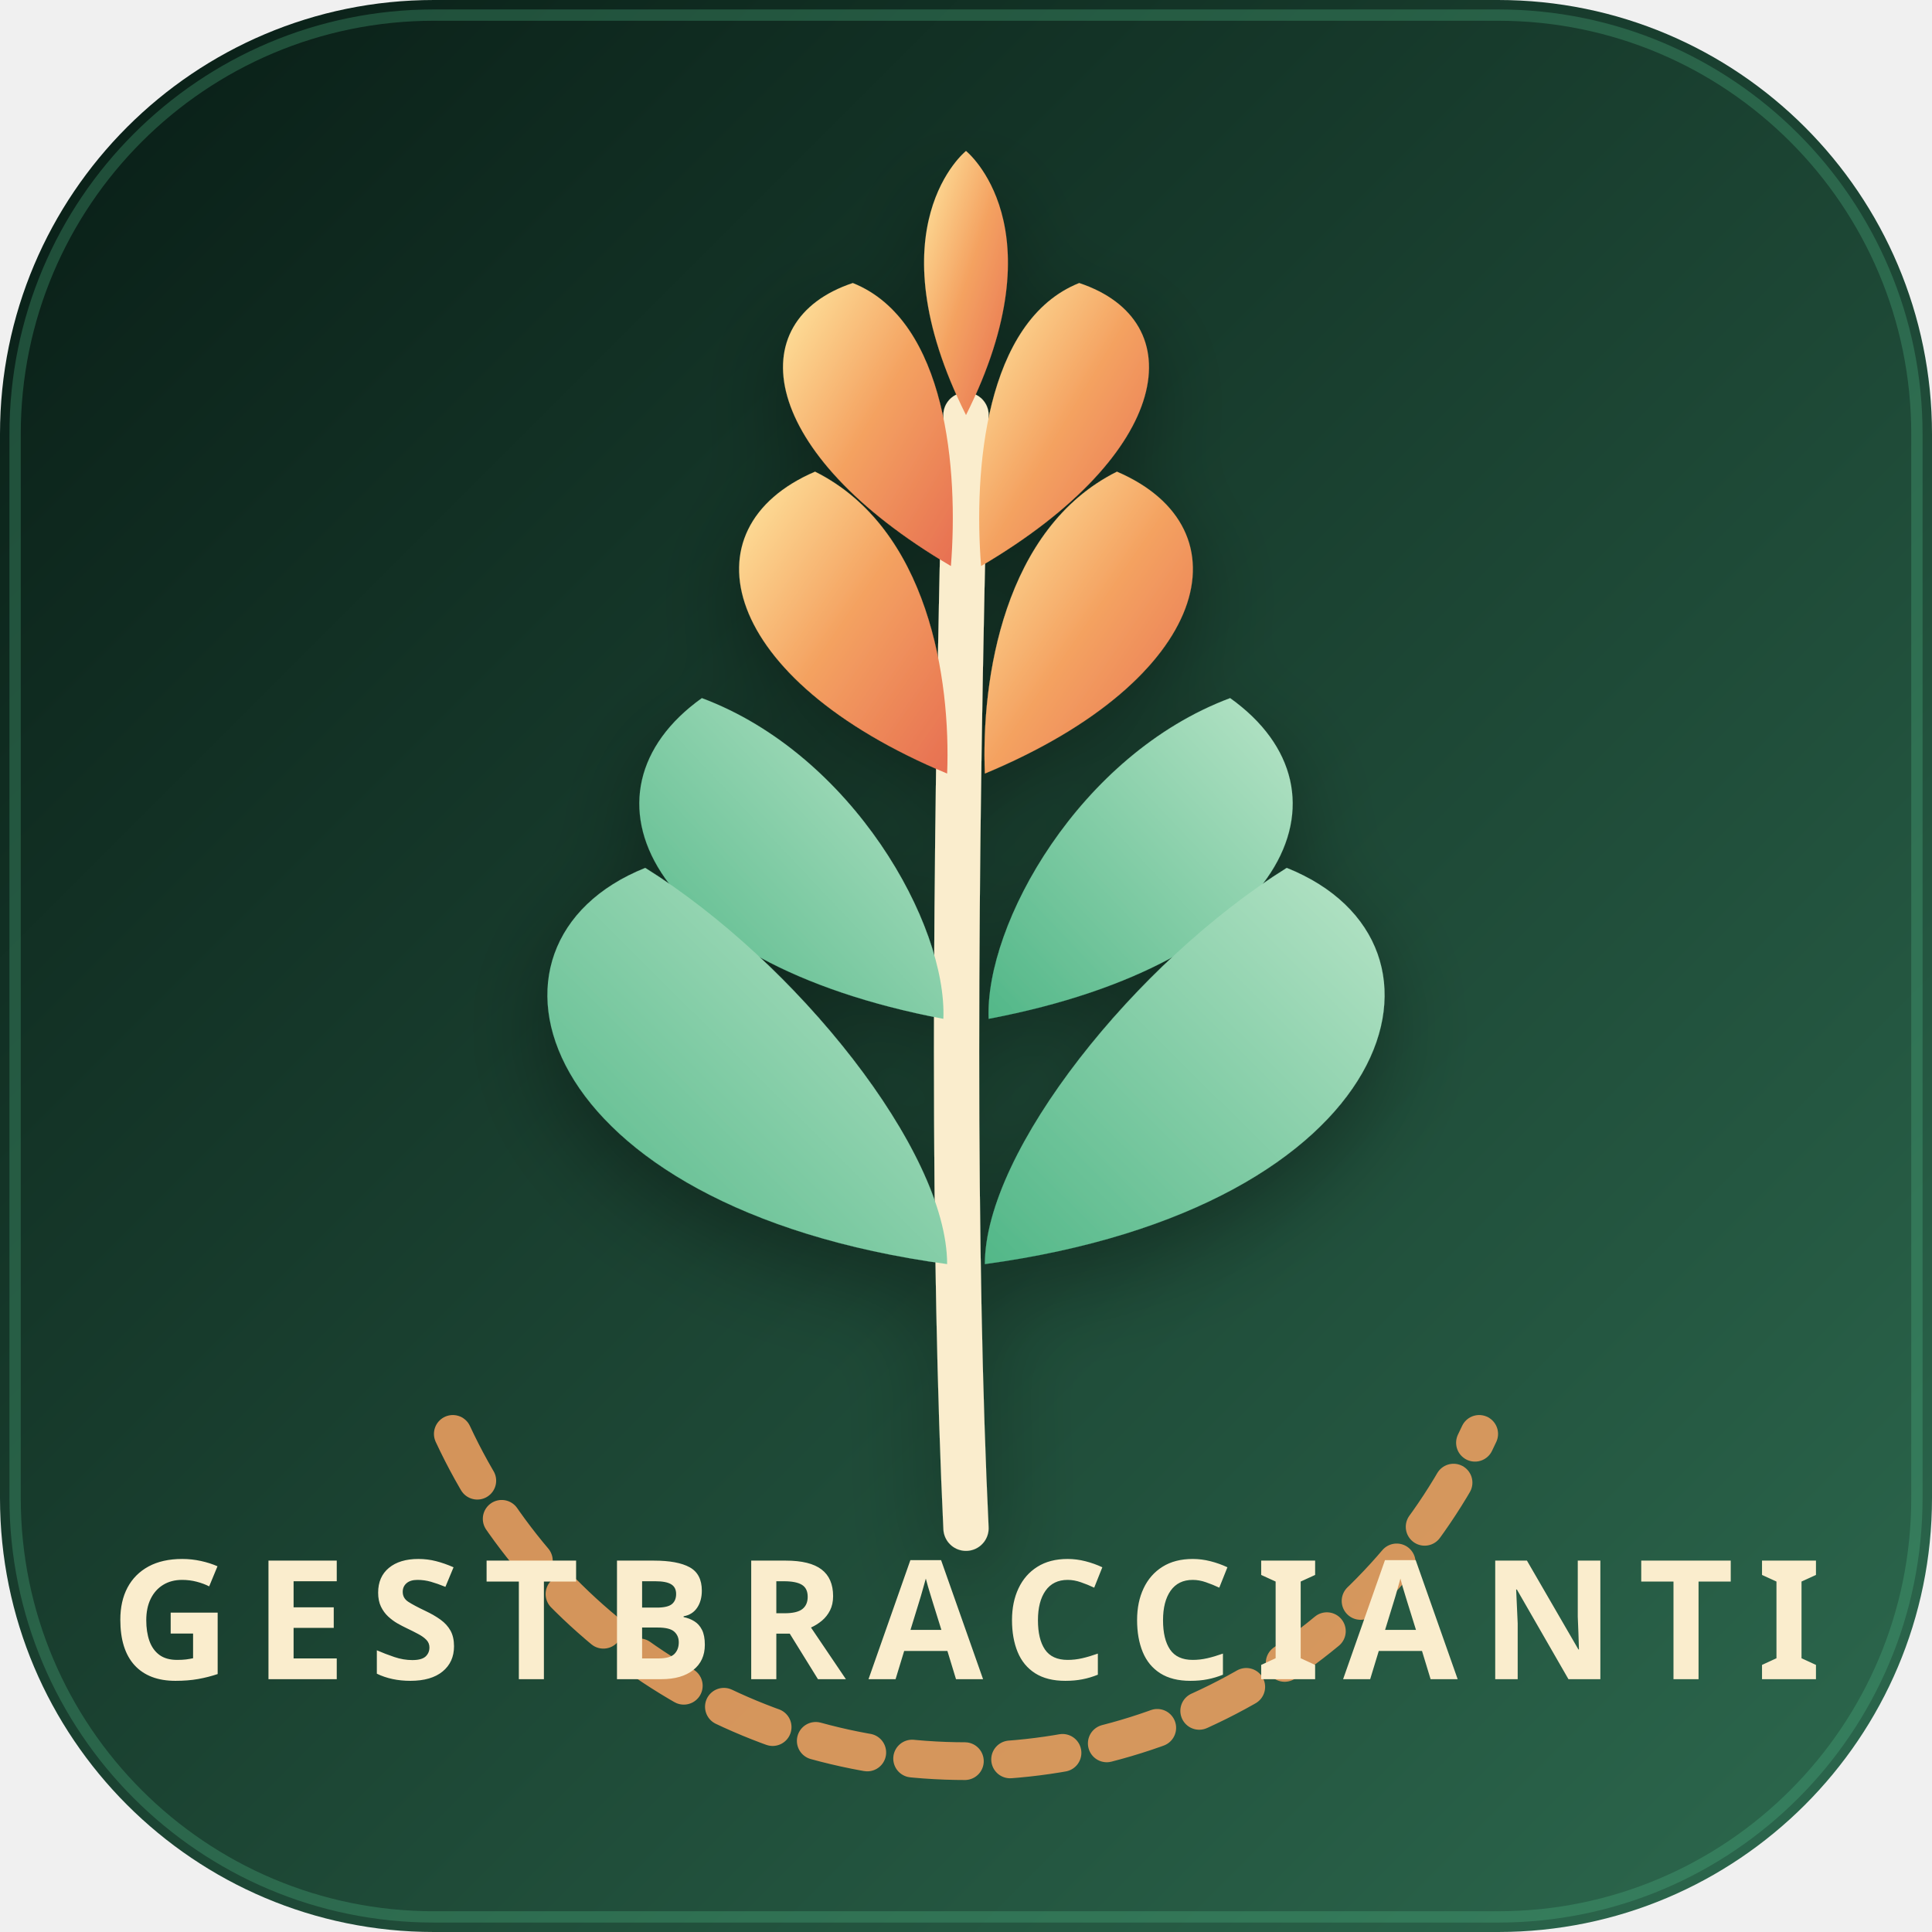
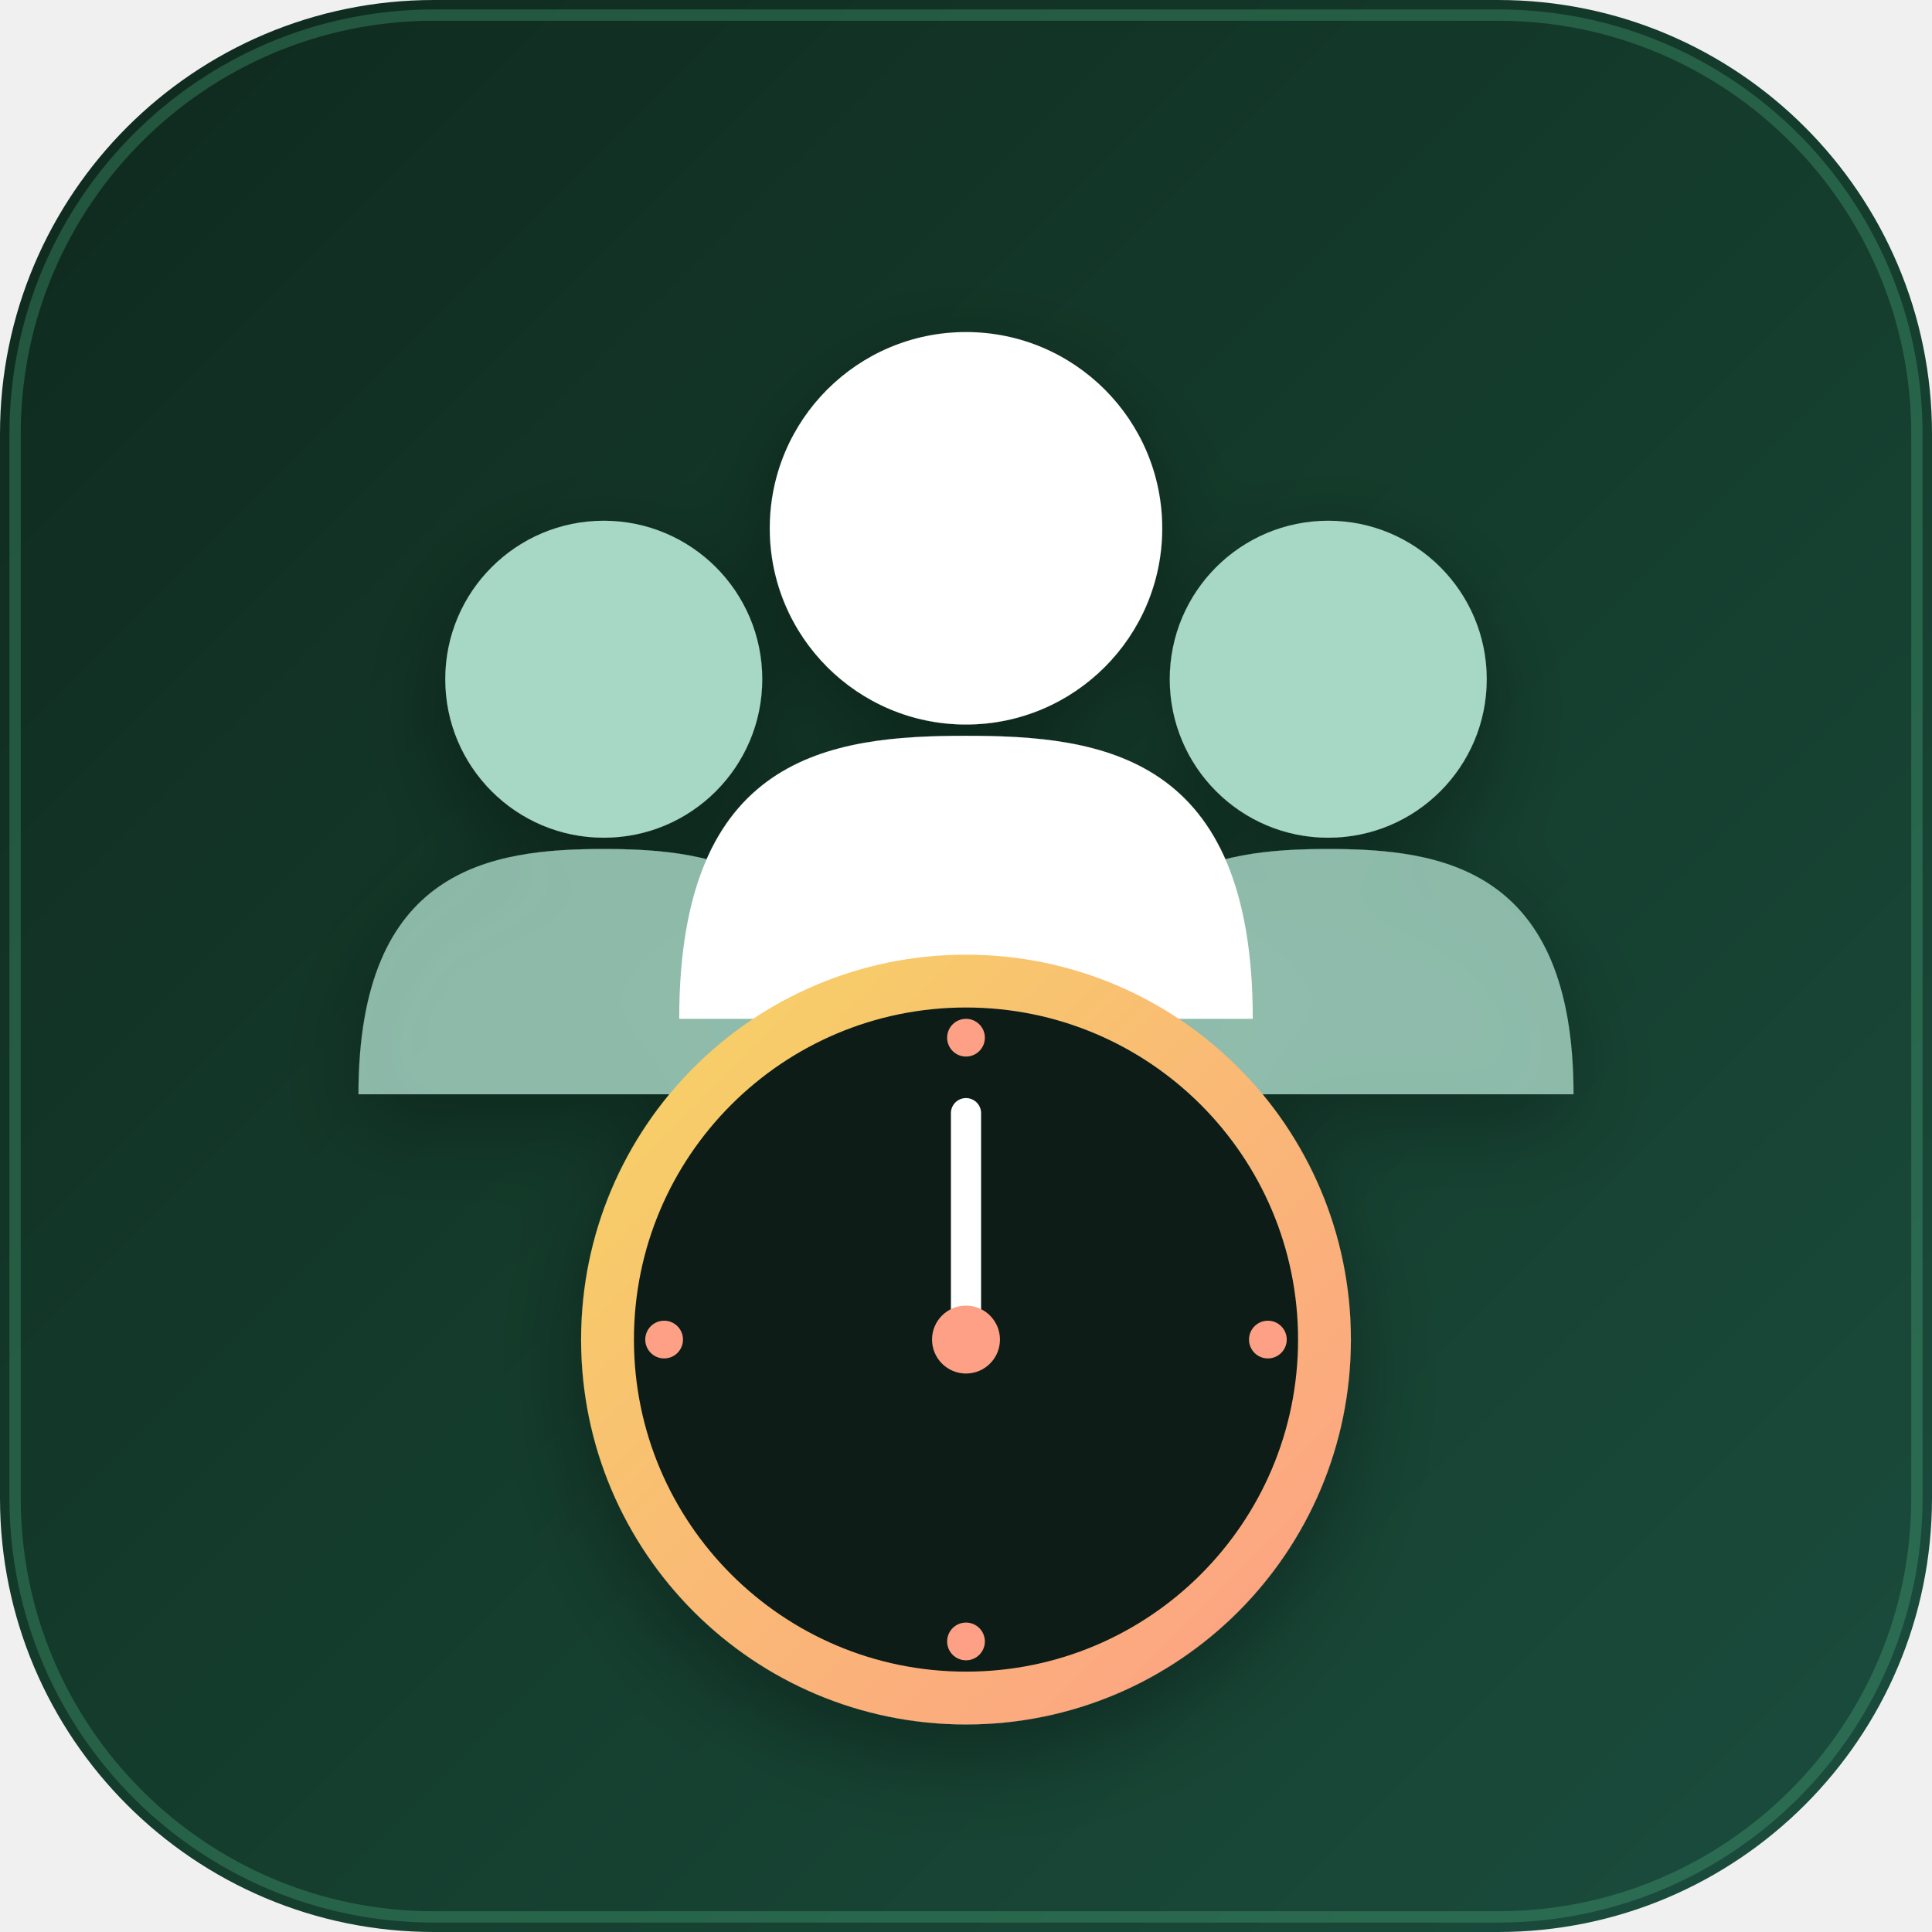
<svg xmlns="http://www.w3.org/2000/svg" viewBox="0 0 512 512" width="512" height="512">
  <defs>
    <linearGradient id="bgGrad" x1="0%" y1="0%" x2="100%" y2="100%">
-       <stop offset="0%" stop-color="#081c15" />
-       <stop offset="50%" stop-color="#1b4332" />
-       <stop offset="100%" stop-color="#2d6a4f" />
+       <stop offset="0%" stop-color="#0f291e" />
+       <stop offset="50%" stop-color="#143c2c" />
+       <stop offset="100%" stop-color="#1b4d3e" />
    </linearGradient>
    <linearGradient id="goldGrad" x1="0%" y1="0%" x2="100%" y2="100%">
-       <stop offset="0%" stop-color="#ffe8a1" />
-       <stop offset="50%" stop-color="#f4a261" />
-       <stop offset="100%" stop-color="#e76f51" />
-     </linearGradient>
-     <linearGradient id="leafGrad" x1="0%" y1="100%" x2="100%" y2="0%">
-       <stop offset="0%" stop-color="#52b788" />
-       <stop offset="100%" stop-color="#b7e4c7" />
+       <stop offset="0%" stop-color="#f6d365" />
+       <stop offset="100%" stop-color="#fda085" />
    </linearGradient>
    <filter id="shadow" x="-10%" y="-10%" width="125%" height="125%">
      <feDropShadow dx="0" dy="8" stdDeviation="12" flood-color="#000000" flood-opacity="0.35" />
    </filter>
  </defs>
  <rect width="512" height="512" rx="115" fill="url(#bgGrad)" />
  <rect width="504" height="504" x="4" y="4" rx="111" fill="none" stroke="#52b788" stroke-width="3" stroke-opacity="0.3" />
-   <g filter="url(#shadow)" transform="translate(256, 240)">
-     <path d="M 0,165 Q -5,60 0,-130" fill="none" stroke="#faedcd" stroke-width="12" stroke-linecap="round" />
-     <path d="M 0,-130 C -25,-180 0,-200 0,-200 C 0,-200 25,-180 0,-130 Z" fill="url(#goldGrad)" />
-     <path d="M -4,-90 C -55,-120 -60,-155 -30,-165 C -5,-155 -2,-115 -4,-90 Z" fill="url(#goldGrad)" />
-     <path d="M 4,-90 C 55,-120 60,-155 30,-165 C 5,-155 2,-115 4,-90 Z" fill="url(#goldGrad)" />
-     <path d="M -5,-35 C -65,-60 -75,-100 -40,-115 C -10,-100 -4,-60 -5,-35 Z" fill="url(#goldGrad)" />
-     <path d="M 5,-35 C 65,-60 75,-100 40,-115 C 10,-100 4,-60 5,-35 Z" fill="url(#goldGrad)" />
-     <path d="M -6,30 C -85,15 -105,-30 -70,-55 C -30,-40 -5,5 -6,30 Z" fill="url(#leafGrad)" />
-     <path d="M 6,30 C 85,15 105,-30 70,-55 C 30,-40 5,5 6,30 Z" fill="url(#leafGrad)" />
-     <path d="M -5,95 C -115,80 -135,10 -85,-10 C -45,15 -5,65 -5,95 Z" fill="url(#leafGrad)" />
-     <path d="M 5,95 C 115,80 135,10 85,-10 C 45,15 5,65 5,95 Z" fill="url(#leafGrad)" />
+   <g filter="url(#shadow)">
+     <circle cx="160" cy="180" r="42" fill="#a7d7c5" />
+     <path d="M 95,290 C 95,230 130,225 160,225 C 190,225 225,230 225,290 Z" fill="#a7d7c5" opacity="0.8" />
+     <circle cx="352" cy="180" r="42" fill="#a7d7c5" />
+     <path d="M 287,290 C 287,230 322,225 352,225 C 382,225 417,230 417,290 Z" fill="#a7d7c5" opacity="0.8" />
+     <circle cx="256" cy="140" r="52" fill="#ffffff" />
+     <path d="M 180,270 C 180,200 220,195 256,195 C 292,195 332,200 332,270 Z" fill="#ffffff" />
+     <circle cx="256" cy="355" r="95" fill="#0b1e16" stroke="url(#goldGrad)" stroke-width="14" />
+     <circle cx="256" cy="275" r="5" fill="#fda085" />
+     <circle cx="256" cy="435" r="5" fill="#fda085" />
+     <circle cx="176" cy="355" r="5" fill="#fda085" />
+     <circle cx="336" cy="355" r="5" fill="#fda085" />
+     <line x1="256" y1="355" x2="256" y2="295" stroke="#ffffff" stroke-width="8" stroke-linecap="round" />
+     <line x1="256" y1="355" x2="305" y2="355" stroke="url(#goldGrad)" stroke-width="7" stroke-linecap="round" />
+     <circle cx="256" cy="355" r="9" fill="#fda085" />
  </g>
-   <path d="M 120,380 A 150,150 0 0,0 392,380" fill="none" stroke="#f4a261" stroke-width="10" stroke-linecap="round" stroke-dasharray="14 12" opacity="0.85" />
-   <text x="256" y="445" font-family="'Source Sans 3', 'Segoe UI', system-ui, sans-serif" font-weight="900" font-size="44" fill="#faedcd" letter-spacing="6" text-anchor="middle">GESTBRACCIANTI</text>
</svg>
